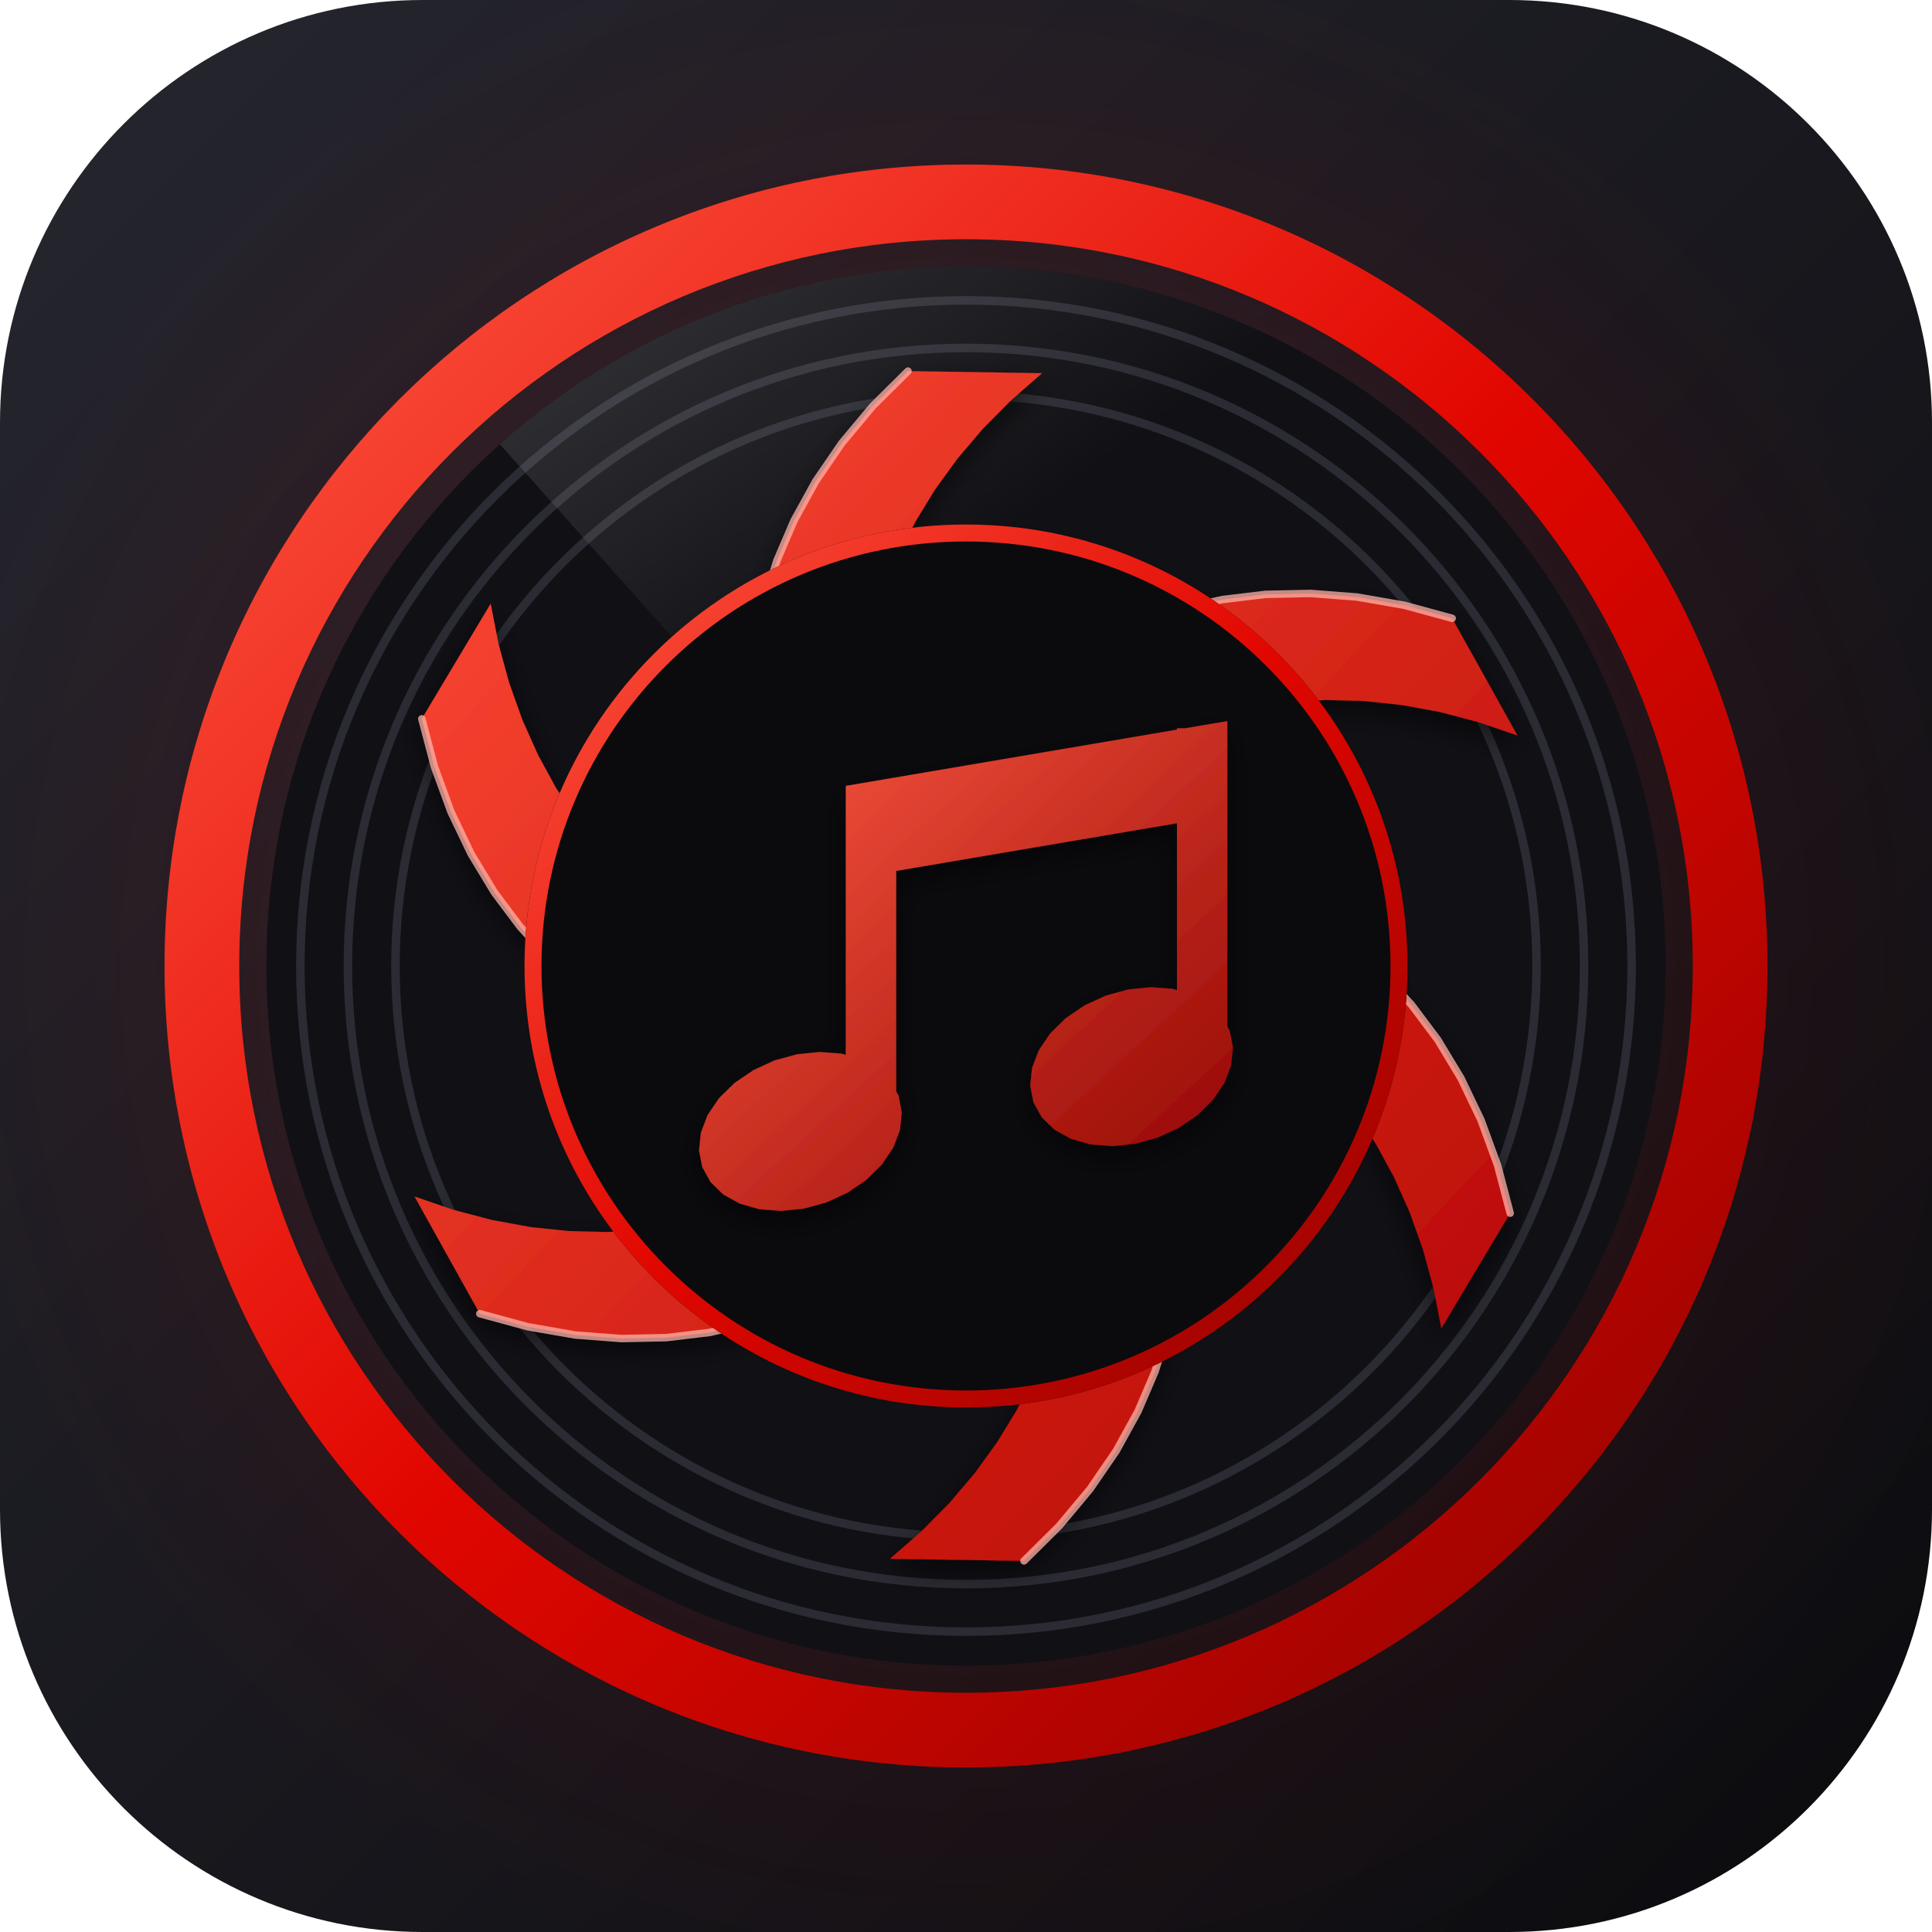
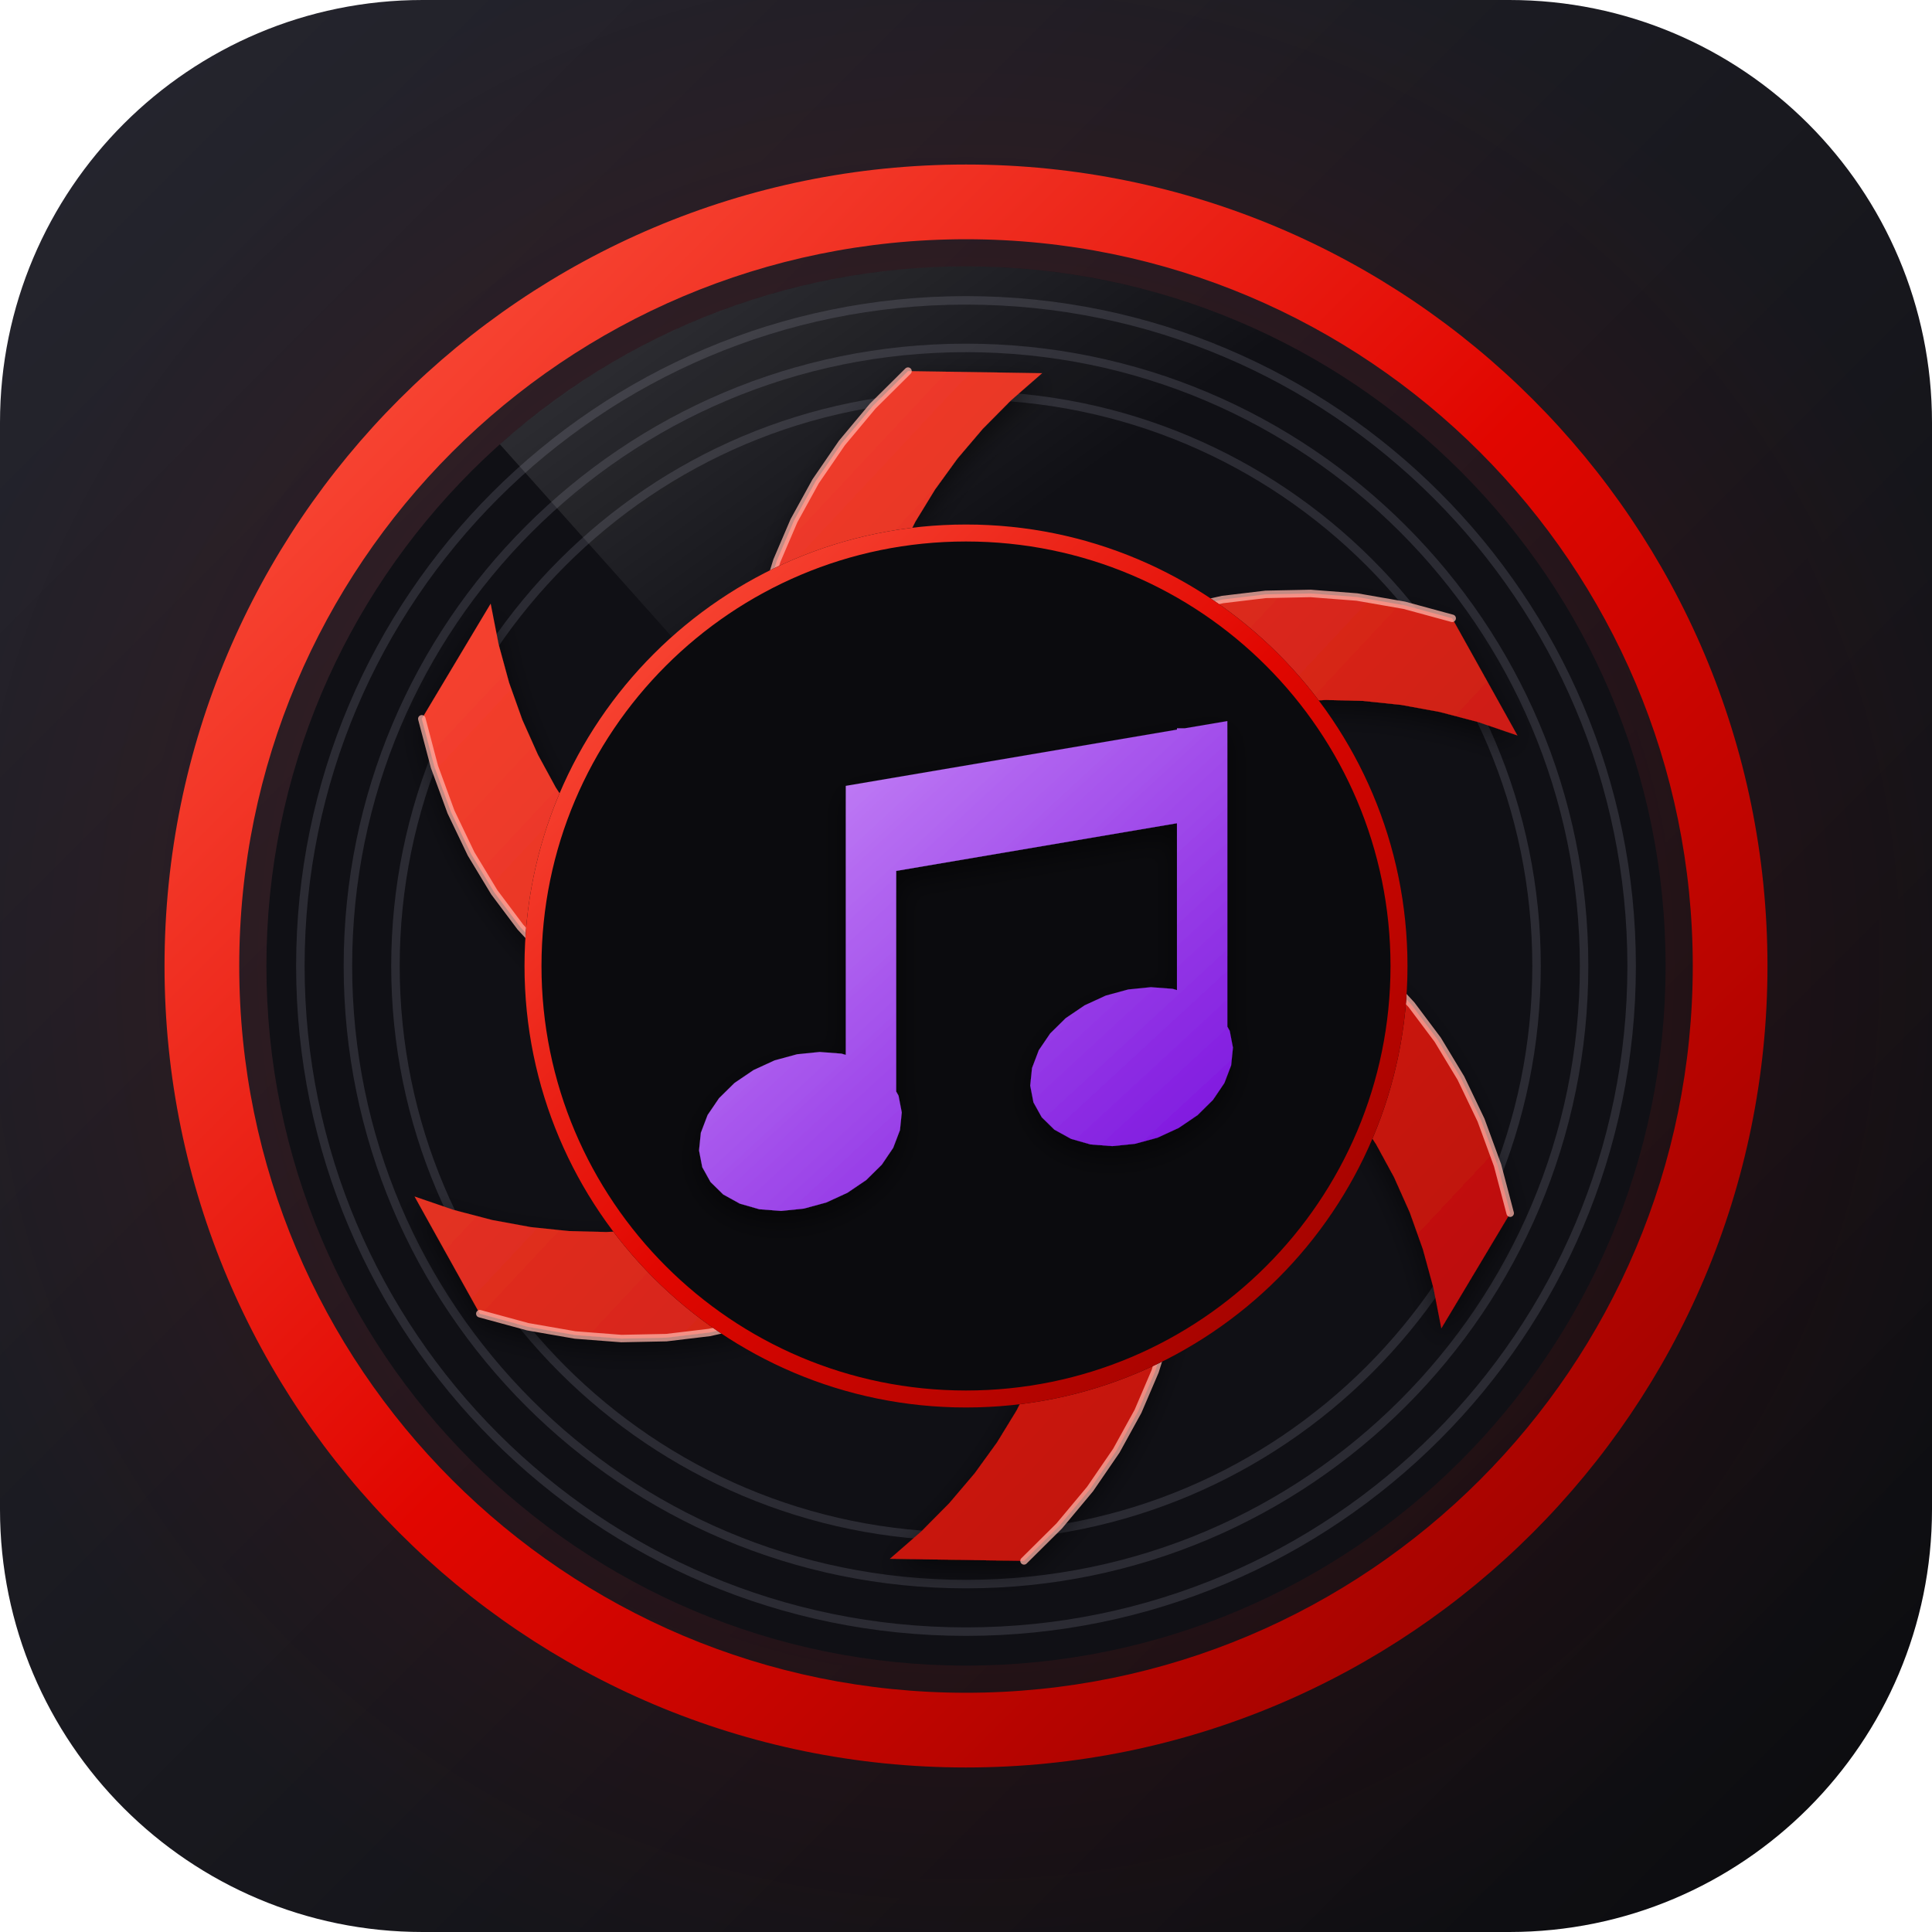
<svg xmlns="http://www.w3.org/2000/svg" viewBox="0 0 512 512" width="512" height="512" role="img" aria-label="TurboMusic">
  <defs>
    <linearGradient id="turbomusic-bg" x1="0" y1="0" x2="1" y2="1">
      <stop offset="0" stop-color="#26262f" />
      <stop offset="1" stop-color="#0b0b0e" />
    </linearGradient>
    <radialGradient id="turbomusic-glow" cx="50%" cy="50%" r="55%">
      <stop offset="0" stop-color="#e10600" stop-opacity=".30" />
      <stop offset=".7" stop-color="#e10600" stop-opacity=".06" />
      <stop offset="1" stop-color="#e10600" stop-opacity="0" />
    </radialGradient>
    <linearGradient id="turbomusic-ring" x1="0" y1="0" x2="1" y2="1">
      <stop offset="0" stop-color="#ff5a44" />
      <stop offset=".5" stop-color="#e10600" />
      <stop offset="1" stop-color="#8f0300" />
    </linearGradient>
    <linearGradient id="turbomusic-fin" x1="0" y1="0" x2="1" y2="1">
      <stop offset="0" stop-color="#ff4a36" />
      <stop offset="1" stop-color="#b30500" />
    </linearGradient>
    <linearGradient id="turbomusic-emb" x1="0" y1="0" x2="1" y2="1">
-       <stop offset="0" stop-color="#ff5a44" />
-       <stop offset="1" stop-color="#8f0300" />
+       <stop offset="0" stop-color="#cf94fa" />
+       <stop offset="1" stop-color="#760adc" />
    </linearGradient>
    <radialGradient id="turbomusic-hub" cx="35%" cy="30%" r="80%">
      <stop offset="0" stop-color="#ff5a44" />
      <stop offset=".55" stop-color="#e10600" />
      <stop offset="1" stop-color="#8f0300" />
    </radialGradient>
    <linearGradient id="turbomusic-sheen" x1="0" y1="0" x2="1" y2="1">
      <stop offset="0" stop-color="#fff" stop-opacity=".16" />
      <stop offset=".45" stop-color="#fff" stop-opacity="0" />
    </linearGradient>
    <filter id="turbomusic-soft" x="-10%" y="-10%" width="120%" height="120%">
      <feDropShadow dx="0" dy="3" stdDeviation="4" flood-color="#000" flood-opacity=".55" />
    </filter>
  </defs>
  <rect width="512" height="512" rx="112" fill="url(#turbomusic-bg)" />
  <rect width="512" height="512" rx="112" fill="url(#turbomusic-glow)" />
  <g transform="translate(25.6 25.6) scale(0.9)">
    <path d="M20,256a236,236 0 1,0 472,0a236,236 0 1,0 -472,0ZM42,256a214,214 0 1,0 428,0a214,214 0 1,0 -428,0Z" fill-rule="evenodd" fill="url(#turbomusic-ring)" />
    <circle cx="256" cy="256" r="206" fill="#101015" />
    <g fill="none" stroke="#2b2b33" stroke-width="2.5">
      <circle cx="256" cy="256" r="196" />
      <circle cx="256" cy="256" r="182" />
      <circle cx="256" cy="256" r="168" />
    </g>
    <path d="M256,256 L118.75,102.38 A206,206 0 0 1 406.73,115.58 Z" fill="url(#turbomusic-sheen)" />
    <g filter="url(#turbomusic-soft)">
      <path d="M256,204L260.13,195.28L265.43,186.93L271.88,179.05L279.44,171.77L288.05,165.2L297.64,159.45L308.14,154.62L319.47,150.81L331.53,148.09L344.23,146.57L357.47,146.3L371.11,147.35L385.05,149.78L399.16,153.62L418.39,188.14L406.94,184.2L395.49,181.2L384.13,179.12L372.91,177.95L361.89,177.67L351.14,178.26L340.7,179.7L330.64,181.94L321,184.97L311.84,188.73L303.21,193.2L295.16,198.32L287.72,204.06L280.93,210.37ZM301.03,230L310.65,229.22L320.54,229.63L330.58,231.28L340.66,234.19L350.65,238.35L360.43,243.78L369.87,250.46L378.83,258.37L387.21,267.46L394.89,277.7L401.73,289.02L407.65,301.37L412.51,314.65L416.24,328.79L395.96,362.71L393.65,350.82L390.53,339.4L386.65,328.52L382.05,318.22L376.78,308.54L370.89,299.52L364.43,291.2L357.45,283.61L350.02,276.77L342.18,270.73L334,265.49L325.53,261.07L316.84,257.5L307.99,254.77ZM301.03,282L306.52,289.93L311.1,298.71L314.7,308.23L317.22,318.41L318.61,329.15L318.8,340.33L317.73,351.84L315.37,363.56L311.68,375.37L306.65,387.13L300.27,398.72L292.53,410.01L283.46,420.87L273.08,431.17L233.57,430.56L242.71,422.61L251.03,414.21L258.52,405.41L265.14,396.27L270.89,386.87L275.75,377.26L279.73,367.5L282.82,357.67L285.02,347.81L286.34,338L286.78,328.29L286.37,318.75L285.12,309.44L283.06,300.41ZM256,308L251.87,316.72L246.57,325.07L240.12,332.95L232.56,340.23L223.95,346.8L214.36,352.55L203.86,357.38L192.53,361.19L180.47,363.91L167.77,365.43L154.53,365.7L140.89,364.65L126.95,362.22L112.84,358.38L93.61,323.86L105.06,327.8L116.51,330.8L127.87,332.88L139.09,334.05L150.11,334.33L160.86,333.74L171.3,332.3L181.36,330.06L191,327.03L200.16,323.27L208.79,318.8L216.84,313.68L224.28,307.94L231.07,301.63ZM210.97,282L201.35,282.78L191.46,282.37L181.42,280.72L171.34,277.81L161.35,273.65L151.57,268.22L142.13,261.54L133.17,253.63L124.79,244.54L117.11,234.3L110.27,222.98L104.35,210.63L99.49,197.35L95.76,183.21L116.04,149.29L118.35,161.18L121.47,172.6L125.35,183.48L129.95,193.78L135.22,203.46L141.11,212.48L147.57,220.8L154.55,228.39L161.98,235.23L169.82,241.27L178,246.51L186.47,250.93L195.16,254.5L204.01,257.23ZM210.97,230L205.48,222.07L200.9,213.29L197.3,203.77L194.78,193.59L193.39,182.85L193.2,171.67L194.27,160.16L196.63,148.44L200.32,136.63L205.35,124.87L211.73,113.28L219.47,101.99L228.54,91.13L238.92,80.83L278.43,81.44L269.29,89.39L260.97,97.79L253.48,106.59L246.86,115.73L241.11,125.13L236.25,134.74L232.27,144.5L229.18,154.33L226.98,164.19L225.66,174L225.22,183.71L225.63,193.25L226.88,202.56L228.94,211.59Z" fill="url(#turbomusic-fin)" />
    </g>
    <path d="M256,204L260.13,195.28L265.43,186.93L271.88,179.05L279.44,171.77L288.05,165.2L297.64,159.45L308.14,154.62L319.47,150.81L331.53,148.09L344.23,146.57L357.47,146.3L371.11,147.35L385.05,149.78L399.16,153.62M301.03,230L310.65,229.22L320.54,229.63L330.58,231.28L340.66,234.19L350.65,238.35L360.43,243.78L369.87,250.46L378.83,258.37L387.21,267.46L394.89,277.7L401.73,289.02L407.65,301.37L412.51,314.65L416.24,328.79M301.03,282L306.52,289.93L311.1,298.71L314.7,308.23L317.22,318.41L318.61,329.15L318.8,340.33L317.73,351.84L315.37,363.56L311.68,375.37L306.65,387.13L300.27,398.72L292.53,410.01L283.46,420.87L273.08,431.17M256,308L251.87,316.72L246.57,325.07L240.12,332.95L232.56,340.23L223.95,346.8L214.36,352.55L203.86,357.38L192.53,361.19L180.47,363.91L167.77,365.43L154.53,365.7L140.89,364.65L126.95,362.22L112.84,358.38M210.97,282L201.35,282.78L191.46,282.37L181.42,280.72L171.34,277.81L161.35,273.65L151.57,268.22L142.13,261.54L133.17,253.63L124.79,244.54L117.11,234.3L110.27,222.98L104.35,210.63L99.49,197.35L95.76,183.21M210.97,230L205.48,222.07L200.9,213.29L197.3,203.77L194.78,193.59L193.39,182.85L193.2,171.67L194.27,160.16L196.63,148.44L200.32,136.63L205.35,124.87L211.73,113.28L219.47,101.99L228.54,91.13L238.92,80.83" fill="none" stroke="#ffb3a8" stroke-opacity=".75" stroke-width="2.2" stroke-linecap="round" />
    <circle cx="256" cy="256" r="130" fill="#0b0b0e" />
    <path d="M126,256a130,130 0 1,0 260,0a130,130 0 1,0 -260,0ZM131,256a125,125 0 1,0 250,0a125,125 0 1,0 -250,0Z" fill-rule="evenodd" fill="url(#turbomusic-ring)" />
    <g filter="url(#turbomusic-soft)">
      <path d="M236.14,294.2L237.09,299.12L236.56,304.31L234.57,309.53L231.2,314.51L226.64,319.01L221.08,322.78L214.85,325.64L208.24,327.44L201.56,328.12L195.18,327.63L189.41,325.98L184.51,323.27L180.78,319.62L178.34,315.23L177.39,310.31L177.92,305.12L179.91,299.88L183.28,294.92L187.84,290.43L193.4,286.66L199.63,283.79L206.24,281.99L212.92,281.31L219.3,281.8L225.07,283.45L229.97,286.17L233.7,289.81ZM333.66,275.12L334.61,280.04L334.08,285.23L332.09,290.45L328.72,295.43L324.16,299.93L318.6,303.7L312.37,306.56L305.76,308.36L299.08,309.04L292.7,308.55L286.93,306.9L282.03,304.19L278.3,300.54L275.86,296.15L274.91,291.23L275.44,286.04L277.43,280.8L280.8,275.84L285.36,271.35L290.92,267.58L297.15,264.71L303.76,262.91L310.44,262.23L316.82,262.72L322.59,264.37L327.49,267.09L331.22,270.73ZM220.6,205.08L235.44,205.08L235.44,304.72L220.6,304.72ZM318.12,186L332.96,186L332.96,285.64L318.12,285.64ZM220.6,202.96L332.96,183.88L332.96,211.44L220.6,230.52Z" fill="url(#turbomusic-emb)" />
    </g>
  </g>
</svg>
